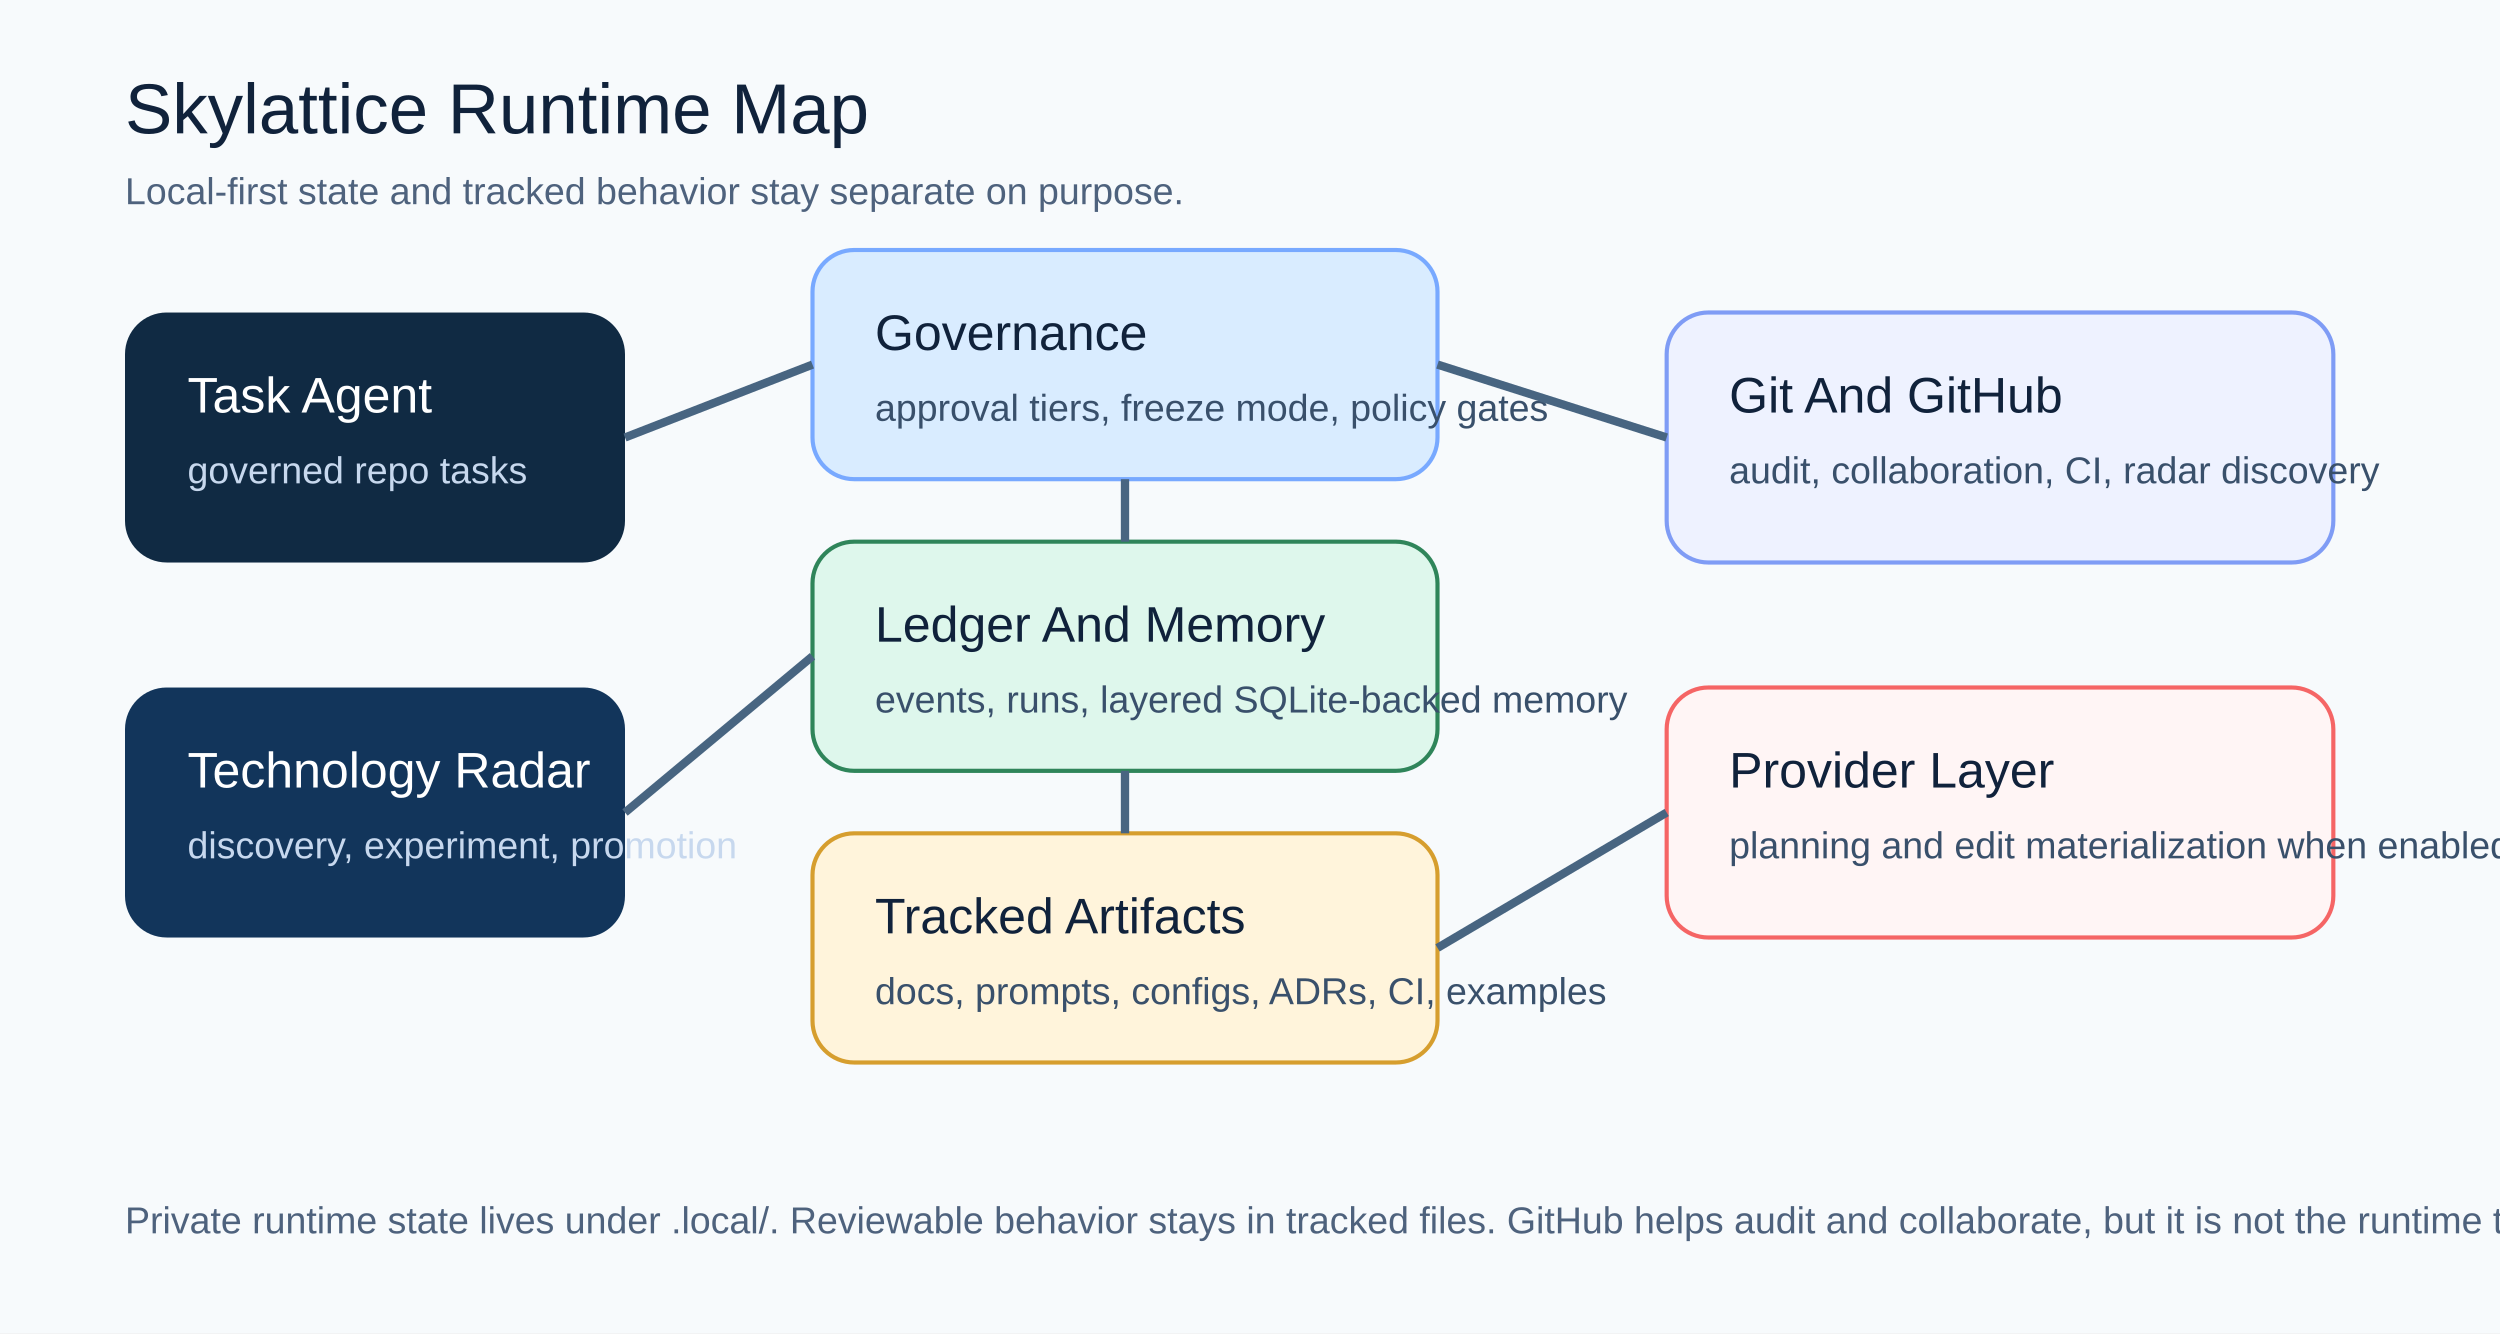
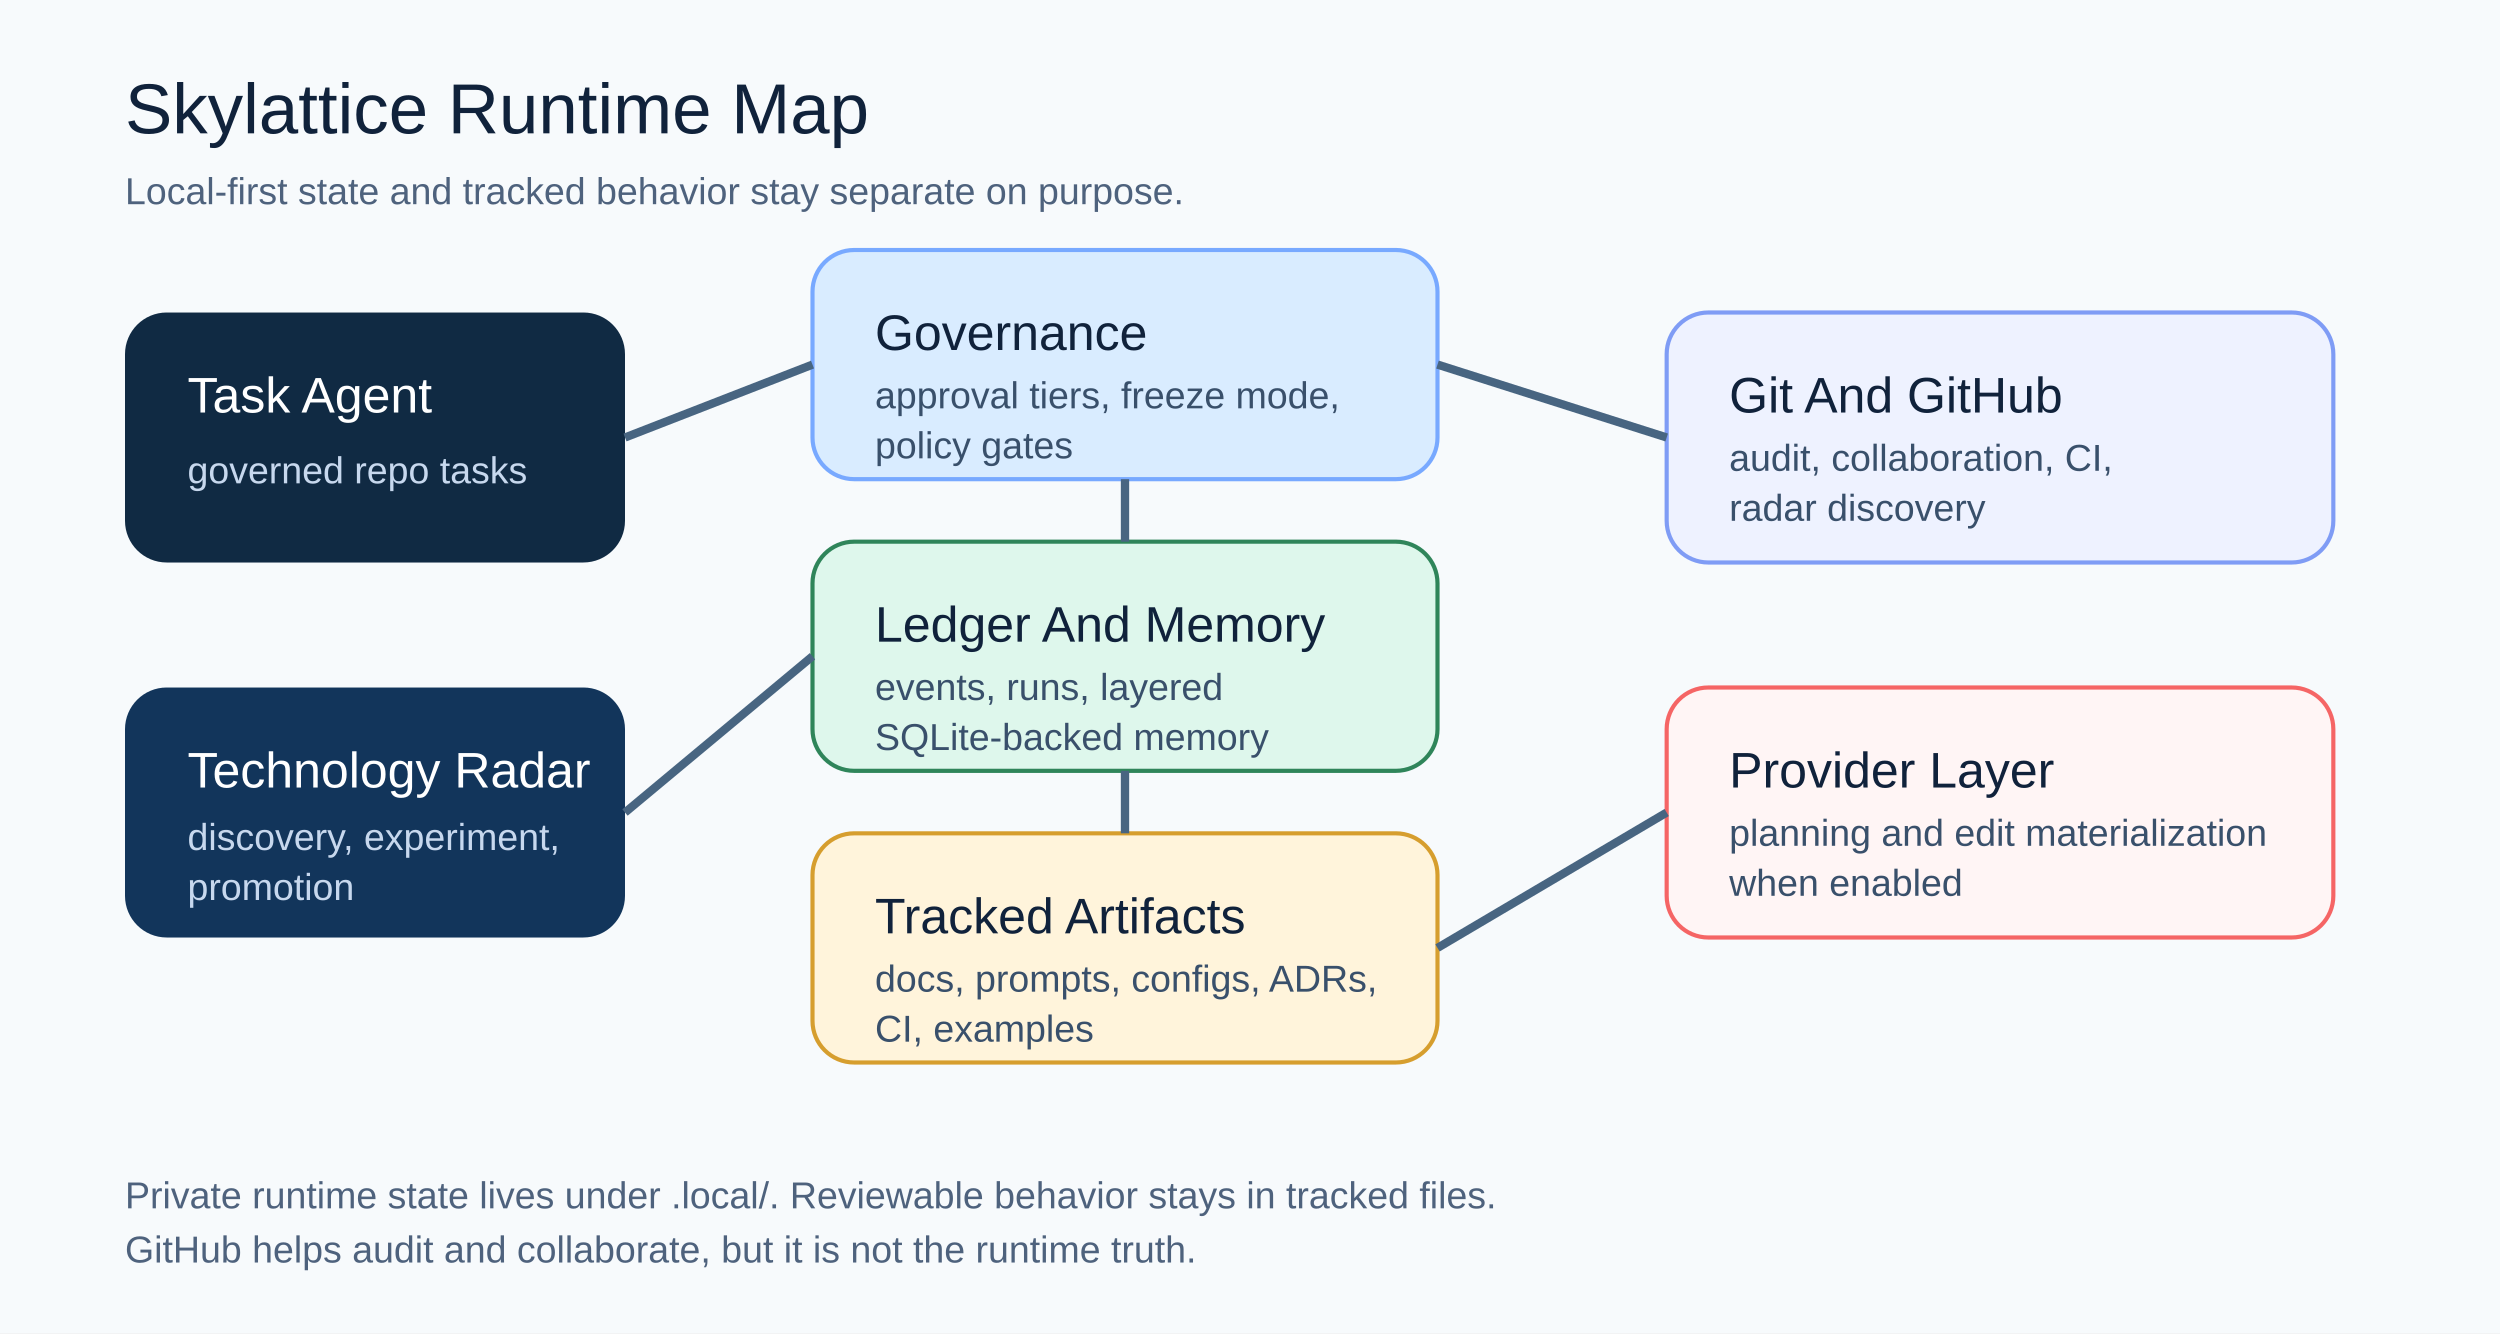
<svg xmlns="http://www.w3.org/2000/svg" width="1200" height="640" viewBox="0 0 1200 640" role="img" aria-labelledby="title desc">
  <rect width="1200" height="640" fill="#f7fafc" />
  <text x="60" y="64" fill="#10223b" font-size="34" font-family="Segoe UI, Arial, sans-serif">Skylattice Runtime Map</text>
  <text x="60" y="98" fill="#4e627d" font-size="18" font-family="Segoe UI, Arial, sans-serif">Local-first state and tracked behavior stay separate on purpose.</text>
  <rect x="60" y="150" width="240" height="120" rx="20" fill="#102a43" />
  <text x="90" y="198" fill="#ffffff" font-size="24" font-family="Segoe UI, Arial, sans-serif">Task Agent</text>
  <text x="90" y="232" fill="#c7d8ee" font-size="18" font-family="Segoe UI, Arial, sans-serif">governed repo tasks</text>
  <rect x="60" y="330" width="240" height="120" rx="20" fill="#12355b" />
  <text x="90" y="378" fill="#ffffff" font-size="24" font-family="Segoe UI, Arial, sans-serif">Technology Radar</text>
-   <text x="90" y="412" fill="#c7d8ee" font-size="18" font-family="Segoe UI, Arial, sans-serif">discovery, experiment, promotion</text>
+   <text fill="#c7d8ee" font-size="18" font-family="Segoe UI, Arial, sans-serif">
+     <tspan x="90" y="408">discovery, experiment,</tspan>
+     <tspan x="90" y="432">promotion</tspan>
+   </text>
  <rect x="390" y="120" width="300" height="110" rx="20" fill="#d9ecff" stroke="#78a9ff" stroke-width="2" />
  <text x="420" y="168" fill="#10223b" font-size="24" font-family="Segoe UI, Arial, sans-serif">Governance</text>
-   <text x="420" y="202" fill="#39506b" font-size="18" font-family="Segoe UI, Arial, sans-serif">approval tiers, freeze mode, policy gates</text>
+   <text fill="#39506b" font-size="18" font-family="Segoe UI, Arial, sans-serif">
+     <tspan x="420" y="196">approval tiers, freeze mode,</tspan>
+     <tspan x="420" y="220">policy gates</tspan>
+   </text>
  <rect x="390" y="260" width="300" height="110" rx="20" fill="#def7ec" stroke="#2f855a" stroke-width="2" />
  <text x="420" y="308" fill="#10223b" font-size="24" font-family="Segoe UI, Arial, sans-serif">Ledger And Memory</text>
-   <text x="420" y="342" fill="#39506b" font-size="18" font-family="Segoe UI, Arial, sans-serif">events, runs, layered SQLite-backed memory</text>
+   <text fill="#39506b" font-size="18" font-family="Segoe UI, Arial, sans-serif">
+     <tspan x="420" y="336">events, runs, layered</tspan>
+     <tspan x="420" y="360">SQLite-backed memory</tspan>
+   </text>
  <rect x="390" y="400" width="300" height="110" rx="20" fill="#fff4db" stroke="#d69e2e" stroke-width="2" />
  <text x="420" y="448" fill="#10223b" font-size="24" font-family="Segoe UI, Arial, sans-serif">Tracked Artifacts</text>
-   <text x="420" y="482" fill="#39506b" font-size="18" font-family="Segoe UI, Arial, sans-serif">docs, prompts, configs, ADRs, CI, examples</text>
+   <text fill="#39506b" font-size="18" font-family="Segoe UI, Arial, sans-serif">
+     <tspan x="420" y="476">docs, prompts, configs, ADRs,</tspan>
+     <tspan x="420" y="500">CI, examples</tspan>
+   </text>
  <rect x="800" y="150" width="320" height="120" rx="20" fill="#eef2ff" stroke="#7f9cf5" stroke-width="2" />
  <text x="830" y="198" fill="#10223b" font-size="24" font-family="Segoe UI, Arial, sans-serif">Git And GitHub</text>
-   <text x="830" y="232" fill="#39506b" font-size="18" font-family="Segoe UI, Arial, sans-serif">audit, collaboration, CI, radar discovery</text>
+   <text fill="#39506b" font-size="18" font-family="Segoe UI, Arial, sans-serif">
+     <tspan x="830" y="226">audit, collaboration, CI,</tspan>
+     <tspan x="830" y="250">radar discovery</tspan>
+   </text>
  <rect x="800" y="330" width="320" height="120" rx="20" fill="#fff5f5" stroke="#f56565" stroke-width="2" />
  <text x="830" y="378" fill="#10223b" font-size="24" font-family="Segoe UI, Arial, sans-serif">Provider Layer</text>
-   <text x="830" y="412" fill="#39506b" font-size="18" font-family="Segoe UI, Arial, sans-serif">planning and edit materialization when enabled</text>
+   <text fill="#39506b" font-size="18" font-family="Segoe UI, Arial, sans-serif">
+     <tspan x="830" y="406">planning and edit materialization</tspan>
+     <tspan x="830" y="430">when enabled</tspan>
+   </text>
  <line x1="300" y1="210" x2="390" y2="175" stroke="#486581" stroke-width="4" />
  <line x1="300" y1="390" x2="390" y2="315" stroke="#486581" stroke-width="4" />
  <line x1="540" y1="230" x2="540" y2="260" stroke="#486581" stroke-width="4" />
  <line x1="540" y1="370" x2="540" y2="400" stroke="#486581" stroke-width="4" />
  <line x1="690" y1="175" x2="800" y2="210" stroke="#486581" stroke-width="4" />
  <line x1="690" y1="455" x2="800" y2="390" stroke="#486581" stroke-width="4" />
-   <text x="60" y="592" fill="#4e627d" font-size="18" font-family="Segoe UI, Arial, sans-serif">Private runtime state lives under .local/. Reviewable behavior stays in tracked files. GitHub helps audit and collaborate, but it is not the runtime truth.</text>
+   <text fill="#4e627d" font-size="18" font-family="Segoe UI, Arial, sans-serif">
+     <tspan x="60" y="580">Private runtime state lives under .local/. Reviewable behavior stays in tracked files.</tspan>
+     <tspan x="60" y="606">GitHub helps audit and collaborate, but it is not the runtime truth.</tspan>
+   </text>
</svg>
